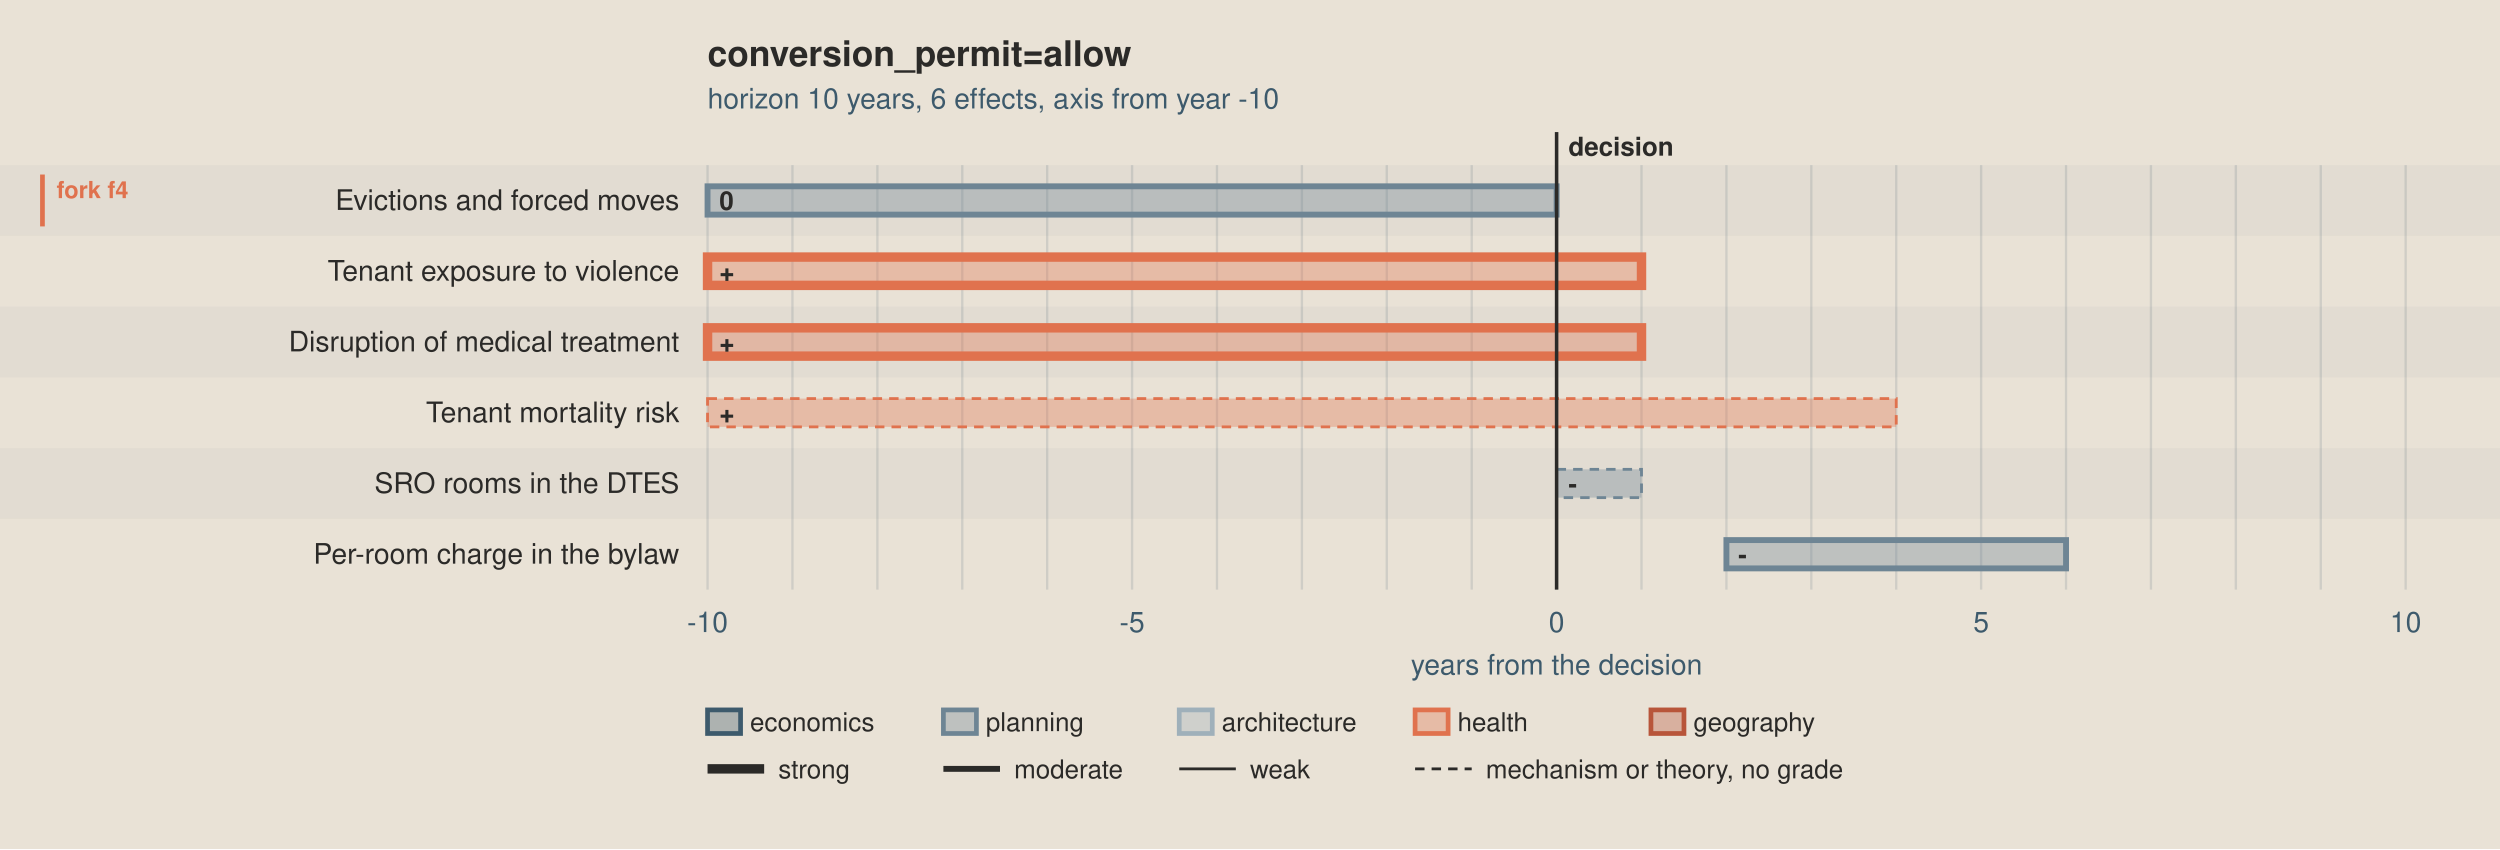
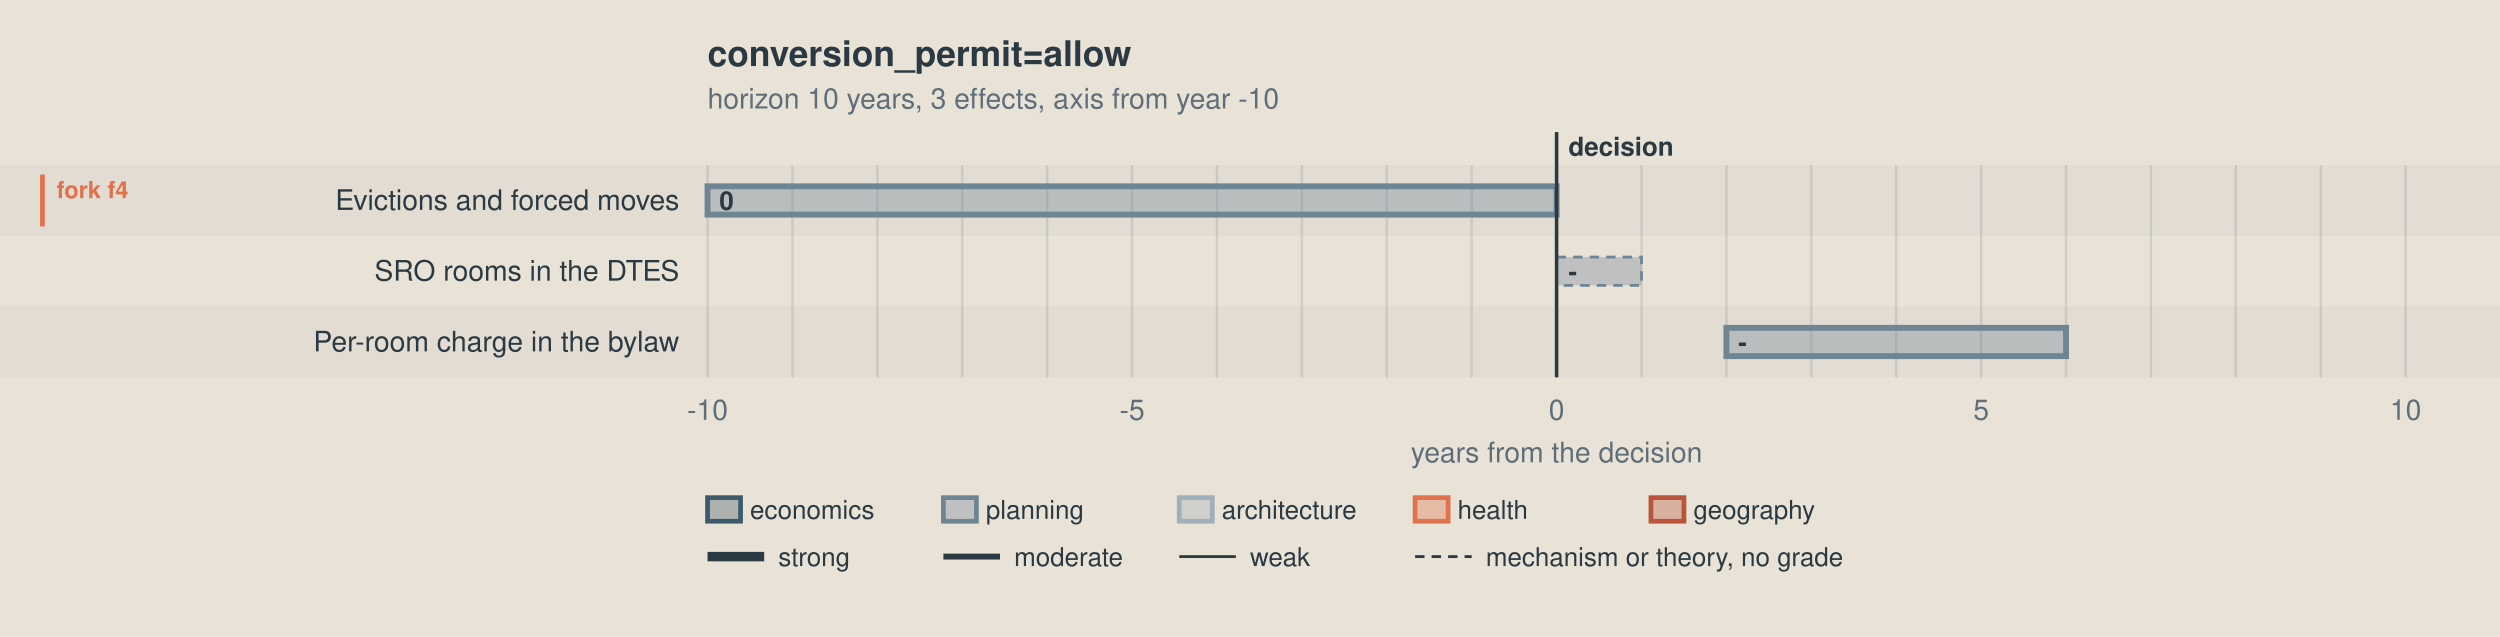
- <svg xmlns="http://www.w3.org/2000/svg" width="1060" height="360" viewBox="0 0 1060 360" font-family="Helvetica, Arial, sans-serif" font-size="12" fill="#2B2A28">
+ <svg xmlns="http://www.w3.org/2000/svg" width="1060" height="270" viewBox="0 0 1060 270" font-family="Helvetica, Arial, sans-serif" font-size="12" fill="#2B3A42">
  <defs>
    <pattern id="hatch" width="6" height="6" patternUnits="userSpaceOnUse" patternTransform="rotate(45)">
-       <line x1="0" y1="0" x2="0" y2="6" stroke="#3D5A6C" stroke-opacity="0.18" stroke-width="1" />
+       <line x1="0" y1="0" x2="0" y2="6" stroke="#C9A66B" stroke-opacity="0.6" stroke-width="1" />
    </pattern>
  </defs>
-   <rect width="1060" height="360" fill="#E9E2D6" />
+   <rect width="1060" height="270" fill="#E9E2D6" />
  <text x="300" y="28" font-size="15" font-weight="bold">conversion_permit=allow</text>
-   <text x="300" y="46" fill="#3D5A6C">horizon 10 years, 6 effects, axis from year -10</text>
-   <line x1="300" y1="70" x2="300" y2="250" stroke="#3D5A6C" stroke-opacity="0.15" stroke-width="1" />
-   <text x="300" y="268" text-anchor="middle" fill="#3D5A6C">-10</text>
-   <line x1="336" y1="70" x2="336" y2="250" stroke="#3D5A6C" stroke-opacity="0.15" stroke-width="1" />
-   <line x1="372" y1="70" x2="372" y2="250" stroke="#3D5A6C" stroke-opacity="0.15" stroke-width="1" />
-   <line x1="408" y1="70" x2="408" y2="250" stroke="#3D5A6C" stroke-opacity="0.15" stroke-width="1" />
-   <line x1="444" y1="70" x2="444" y2="250" stroke="#3D5A6C" stroke-opacity="0.15" stroke-width="1" />
-   <line x1="480" y1="70" x2="480" y2="250" stroke="#3D5A6C" stroke-opacity="0.15" stroke-width="1" />
-   <text x="480" y="268" text-anchor="middle" fill="#3D5A6C">-5</text>
-   <line x1="516" y1="70" x2="516" y2="250" stroke="#3D5A6C" stroke-opacity="0.15" stroke-width="1" />
-   <line x1="552" y1="70" x2="552" y2="250" stroke="#3D5A6C" stroke-opacity="0.15" stroke-width="1" />
-   <line x1="588" y1="70" x2="588" y2="250" stroke="#3D5A6C" stroke-opacity="0.15" stroke-width="1" />
-   <line x1="624" y1="70" x2="624" y2="250" stroke="#3D5A6C" stroke-opacity="0.15" stroke-width="1" />
-   <line x1="660" y1="70" x2="660" y2="250" stroke="#3D5A6C" stroke-opacity="0.15" stroke-width="1" />
-   <text x="660" y="268" text-anchor="middle" fill="#3D5A6C">0</text>
-   <line x1="696" y1="70" x2="696" y2="250" stroke="#3D5A6C" stroke-opacity="0.15" stroke-width="1" />
-   <line x1="732" y1="70" x2="732" y2="250" stroke="#3D5A6C" stroke-opacity="0.15" stroke-width="1" />
-   <line x1="768" y1="70" x2="768" y2="250" stroke="#3D5A6C" stroke-opacity="0.15" stroke-width="1" />
-   <line x1="804" y1="70" x2="804" y2="250" stroke="#3D5A6C" stroke-opacity="0.15" stroke-width="1" />
-   <line x1="840" y1="70" x2="840" y2="250" stroke="#3D5A6C" stroke-opacity="0.15" stroke-width="1" />
-   <text x="840" y="268" text-anchor="middle" fill="#3D5A6C">5</text>
-   <line x1="876" y1="70" x2="876" y2="250" stroke="#3D5A6C" stroke-opacity="0.15" stroke-width="1" />
-   <line x1="912" y1="70" x2="912" y2="250" stroke="#3D5A6C" stroke-opacity="0.15" stroke-width="1" />
-   <line x1="948" y1="70" x2="948" y2="250" stroke="#3D5A6C" stroke-opacity="0.15" stroke-width="1" />
-   <line x1="984" y1="70" x2="984" y2="250" stroke="#3D5A6C" stroke-opacity="0.15" stroke-width="1" />
-   <line x1="1020" y1="70" x2="1020" y2="250" stroke="#3D5A6C" stroke-opacity="0.15" stroke-width="1" />
-   <text x="1020" y="268" text-anchor="middle" fill="#3D5A6C">10</text>
-   <text x="660.0" y="286" text-anchor="middle" fill="#3D5A6C">years from the decision</text>
+   <text x="300" y="46" fill="#5F6E78">horizon 10 years, 3 effects, axis from year -10</text>
+   <line x1="300" y1="70" x2="300" y2="160" stroke="#3D5A6C" stroke-opacity="0.15" stroke-width="1" />
+   <text x="300" y="178" text-anchor="middle" fill="#5F6E78">-10</text>
+   <line x1="336" y1="70" x2="336" y2="160" stroke="#3D5A6C" stroke-opacity="0.15" stroke-width="1" />
+   <line x1="372" y1="70" x2="372" y2="160" stroke="#3D5A6C" stroke-opacity="0.15" stroke-width="1" />
+   <line x1="408" y1="70" x2="408" y2="160" stroke="#3D5A6C" stroke-opacity="0.15" stroke-width="1" />
+   <line x1="444" y1="70" x2="444" y2="160" stroke="#3D5A6C" stroke-opacity="0.15" stroke-width="1" />
+   <line x1="480" y1="70" x2="480" y2="160" stroke="#3D5A6C" stroke-opacity="0.15" stroke-width="1" />
+   <text x="480" y="178" text-anchor="middle" fill="#5F6E78">-5</text>
+   <line x1="516" y1="70" x2="516" y2="160" stroke="#3D5A6C" stroke-opacity="0.15" stroke-width="1" />
+   <line x1="552" y1="70" x2="552" y2="160" stroke="#3D5A6C" stroke-opacity="0.15" stroke-width="1" />
+   <line x1="588" y1="70" x2="588" y2="160" stroke="#3D5A6C" stroke-opacity="0.15" stroke-width="1" />
+   <line x1="624" y1="70" x2="624" y2="160" stroke="#3D5A6C" stroke-opacity="0.15" stroke-width="1" />
+   <line x1="660" y1="70" x2="660" y2="160" stroke="#3D5A6C" stroke-opacity="0.15" stroke-width="1" />
+   <text x="660" y="178" text-anchor="middle" fill="#5F6E78">0</text>
+   <line x1="696" y1="70" x2="696" y2="160" stroke="#3D5A6C" stroke-opacity="0.15" stroke-width="1" />
+   <line x1="732" y1="70" x2="732" y2="160" stroke="#3D5A6C" stroke-opacity="0.15" stroke-width="1" />
+   <line x1="768" y1="70" x2="768" y2="160" stroke="#3D5A6C" stroke-opacity="0.15" stroke-width="1" />
+   <line x1="804" y1="70" x2="804" y2="160" stroke="#3D5A6C" stroke-opacity="0.15" stroke-width="1" />
+   <line x1="840" y1="70" x2="840" y2="160" stroke="#3D5A6C" stroke-opacity="0.15" stroke-width="1" />
+   <text x="840" y="178" text-anchor="middle" fill="#5F6E78">5</text>
+   <line x1="876" y1="70" x2="876" y2="160" stroke="#3D5A6C" stroke-opacity="0.15" stroke-width="1" />
+   <line x1="912" y1="70" x2="912" y2="160" stroke="#3D5A6C" stroke-opacity="0.15" stroke-width="1" />
+   <line x1="948" y1="70" x2="948" y2="160" stroke="#3D5A6C" stroke-opacity="0.15" stroke-width="1" />
+   <line x1="984" y1="70" x2="984" y2="160" stroke="#3D5A6C" stroke-opacity="0.15" stroke-width="1" />
+   <line x1="1020" y1="70" x2="1020" y2="160" stroke="#3D5A6C" stroke-opacity="0.15" stroke-width="1" />
+   <text x="1020" y="178" text-anchor="middle" fill="#5F6E78">10</text>
+   <text x="660.0" y="196" text-anchor="middle" fill="#5F6E78">years from the decision</text>
  <rect x="0" y="70" width="1060" height="30" fill="#3D5A6C" fill-opacity="0.04" />
  <text x="288" y="89.0" text-anchor="end">Evictions and forced moves</text>
  <line x1="18" y1="74" x2="18" y2="96" stroke="#E0724E" stroke-width="2" />
  <text x="24" y="84" fill="#E0724E" font-size="10" font-weight="bold">fork f4</text>
  <g>
    <rect x="300" y="79.0" width="360" height="12" fill="#6E8594" fill-opacity="0.35" stroke="#6E8594" stroke-width="2.5" />
-     <text x="305" y="89.0" text-anchor="start" font-size="11" font-weight="bold" fill="#2B2A28">0</text>
+     <text x="305" y="89.0" text-anchor="start" font-size="11" font-weight="bold" fill="#2B3A42">0</text>
  </g>
-   <text x="288" y="119.0" text-anchor="end">Tenant exposure to violence</text>
+   <text x="288" y="119.0" text-anchor="end">SRO rooms in the DTES</text>
  <g>
-     <rect x="300" y="109.0" width="396" height="12" fill="#E0724E" fill-opacity="0.35" stroke="#E0724E" stroke-width="4.0" />
-     <text x="305" y="119.0" text-anchor="start" font-size="11" font-weight="bold" fill="#2B2A28">+</text>
+     <rect x="660" y="109.0" width="36" height="12" fill="#6E8594" fill-opacity="0.35" stroke="#6E8594" stroke-width="1.2" stroke-dasharray="4 3" />
+     <text x="665" y="119.0" text-anchor="start" font-size="11" font-weight="bold" fill="#2B3A42">-</text>
  </g>
  <rect x="0" y="130" width="1060" height="30" fill="#3D5A6C" fill-opacity="0.04" />
-   <text x="288" y="149.0" text-anchor="end">Disruption of medical treatment</text>
+   <text x="288" y="149.0" text-anchor="end">Per-room charge in the bylaw</text>
  <g>
-     <rect x="300" y="139.0" width="396" height="12" fill="#E0724E" fill-opacity="0.35" stroke="#E0724E" stroke-width="4.0" />
-     <text x="305" y="149.0" text-anchor="start" font-size="11" font-weight="bold" fill="#2B2A28">+</text>
+     <rect x="732" y="139.0" width="144" height="12" fill="#6E8594" fill-opacity="0.35" stroke="#6E8594" stroke-width="2.5" />
+     <text x="737" y="149.0" text-anchor="start" font-size="11" font-weight="bold" fill="#2B3A42">-</text>
  </g>
-   <text x="288" y="179.0" text-anchor="end">Tenant mortality risk</text>
-   <g>
-     <rect x="300" y="169.0" width="504" height="12" fill="#E0724E" fill-opacity="0.35" stroke="#E0724E" stroke-width="1.2" stroke-dasharray="4 3" />
-     <text x="305" y="179.0" text-anchor="start" font-size="11" font-weight="bold" fill="#2B2A28">+</text>
-   </g>
-   <rect x="0" y="190" width="1060" height="30" fill="#3D5A6C" fill-opacity="0.04" />
-   <text x="288" y="209.0" text-anchor="end">SRO rooms in the DTES</text>
-   <g>
-     <rect x="660" y="199.0" width="36" height="12" fill="#6E8594" fill-opacity="0.35" stroke="#6E8594" stroke-width="1.2" stroke-dasharray="4 3" />
-     <text x="665" y="209.0" text-anchor="start" font-size="11" font-weight="bold" fill="#2B2A28">-</text>
-   </g>
-   <text x="288" y="239.0" text-anchor="end">Per-room charge in the bylaw</text>
-   <g>
-     <rect x="732" y="229.0" width="144" height="12" fill="#6E8594" fill-opacity="0.35" stroke="#6E8594" stroke-width="2.5" />
-     <text x="737" y="239.0" text-anchor="start" font-size="11" font-weight="bold" fill="#2B2A28">-</text>
-   </g>
-   <line x1="660" y1="56" x2="660" y2="250" stroke="#2B2A28" stroke-width="1.5" />
+   <line x1="660" y1="56" x2="660" y2="160" stroke="#2B3A42" stroke-width="1.5" />
  <text x="665" y="66" font-size="11" font-weight="bold">decision</text>
-   <rect x="300" y="301" width="14" height="10" fill="#3D5A6C" fill-opacity="0.35" stroke="#3D5A6C" stroke-width="2" />
-   <text x="318" y="310" font-size="11">economics</text>
-   <rect x="400" y="301" width="14" height="10" fill="#6E8594" fill-opacity="0.35" stroke="#6E8594" stroke-width="2" />
-   <text x="418" y="310" font-size="11">planning</text>
-   <rect x="500" y="301" width="14" height="10" fill="#9FB0BA" fill-opacity="0.35" stroke="#9FB0BA" stroke-width="2" />
-   <text x="518" y="310" font-size="11">architecture</text>
-   <rect x="600" y="301" width="14" height="10" fill="#E0724E" fill-opacity="0.35" stroke="#E0724E" stroke-width="2" />
-   <text x="618" y="310" font-size="11">health</text>
-   <rect x="700" y="301" width="14" height="10" fill="#B8553A" fill-opacity="0.35" stroke="#B8553A" stroke-width="2" />
-   <text x="718" y="310" font-size="11">geography</text>
-   <line x1="300" y1="326" x2="324" y2="326" stroke="#2B2A28" stroke-width="4.0" />
-   <text x="330" y="330" font-size="11">strong</text>
-   <line x1="400" y1="326" x2="424" y2="326" stroke="#2B2A28" stroke-width="2.5" />
-   <text x="430" y="330" font-size="11">moderate</text>
-   <line x1="500" y1="326" x2="524" y2="326" stroke="#2B2A28" stroke-width="1.2" />
-   <text x="530" y="330" font-size="11">weak</text>
-   <line x1="600" y1="326" x2="624" y2="326" stroke="#2B2A28" stroke-width="1.2" stroke-dasharray="4 3" />
-   <text x="630" y="330" font-size="11">mechanism or theory, no grade</text>
+   <rect x="300" y="211" width="14" height="10" fill="#3D5A6C" fill-opacity="0.35" stroke="#3D5A6C" stroke-width="2" />
+   <text x="318" y="220" font-size="11">economics</text>
+   <rect x="400" y="211" width="14" height="10" fill="#6E8594" fill-opacity="0.35" stroke="#6E8594" stroke-width="2" />
+   <text x="418" y="220" font-size="11">planning</text>
+   <rect x="500" y="211" width="14" height="10" fill="#9FB0BA" fill-opacity="0.35" stroke="#9FB0BA" stroke-width="2" />
+   <text x="518" y="220" font-size="11">architecture</text>
+   <rect x="600" y="211" width="14" height="10" fill="#E0724E" fill-opacity="0.35" stroke="#E0724E" stroke-width="2" />
+   <text x="618" y="220" font-size="11">health</text>
+   <rect x="700" y="211" width="14" height="10" fill="#B8553A" fill-opacity="0.35" stroke="#B8553A" stroke-width="2" />
+   <text x="718" y="220" font-size="11">geography</text>
+   <line x1="300" y1="236" x2="324" y2="236" stroke="#2B3A42" stroke-width="4.0" />
+   <text x="330" y="240" font-size="11">strong</text>
+   <line x1="400" y1="236" x2="424" y2="236" stroke="#2B3A42" stroke-width="2.5" />
+   <text x="430" y="240" font-size="11">moderate</text>
+   <line x1="500" y1="236" x2="524" y2="236" stroke="#2B3A42" stroke-width="1.2" />
+   <text x="530" y="240" font-size="11">weak</text>
+   <line x1="600" y1="236" x2="624" y2="236" stroke="#2B3A42" stroke-width="1.2" stroke-dasharray="4 3" />
+   <text x="630" y="240" font-size="11">mechanism or theory, no grade</text>
</svg>
